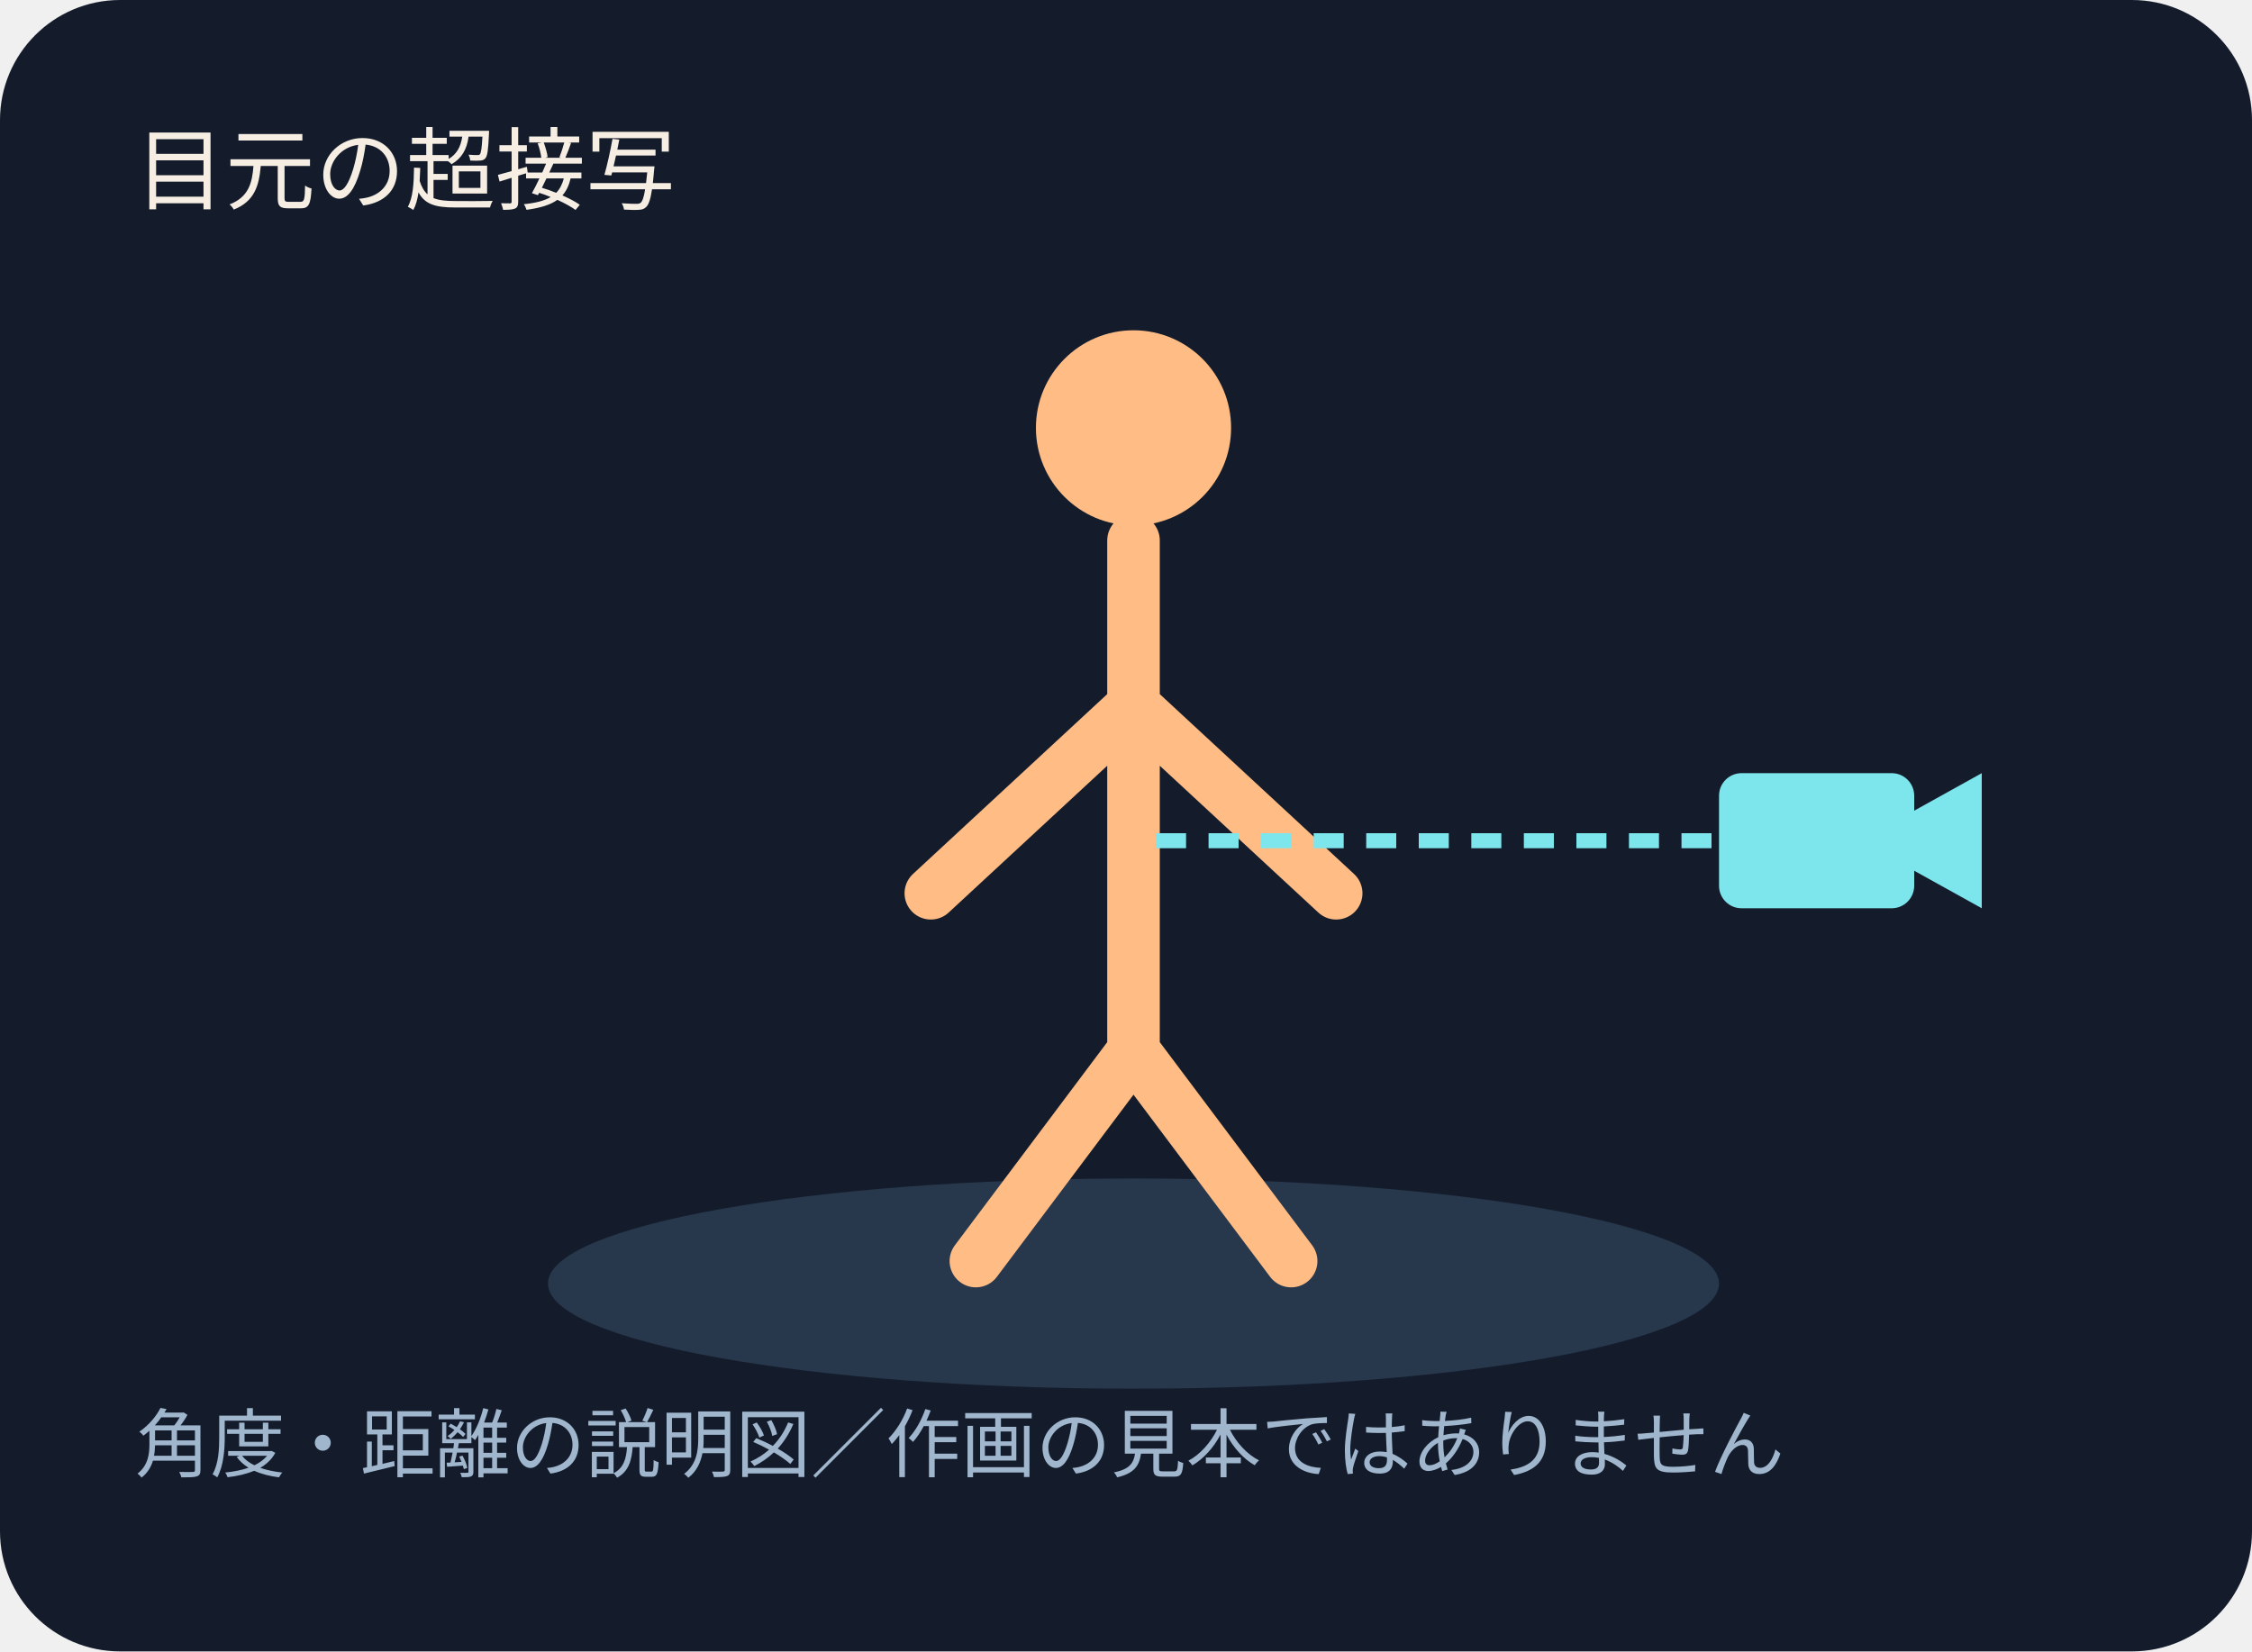
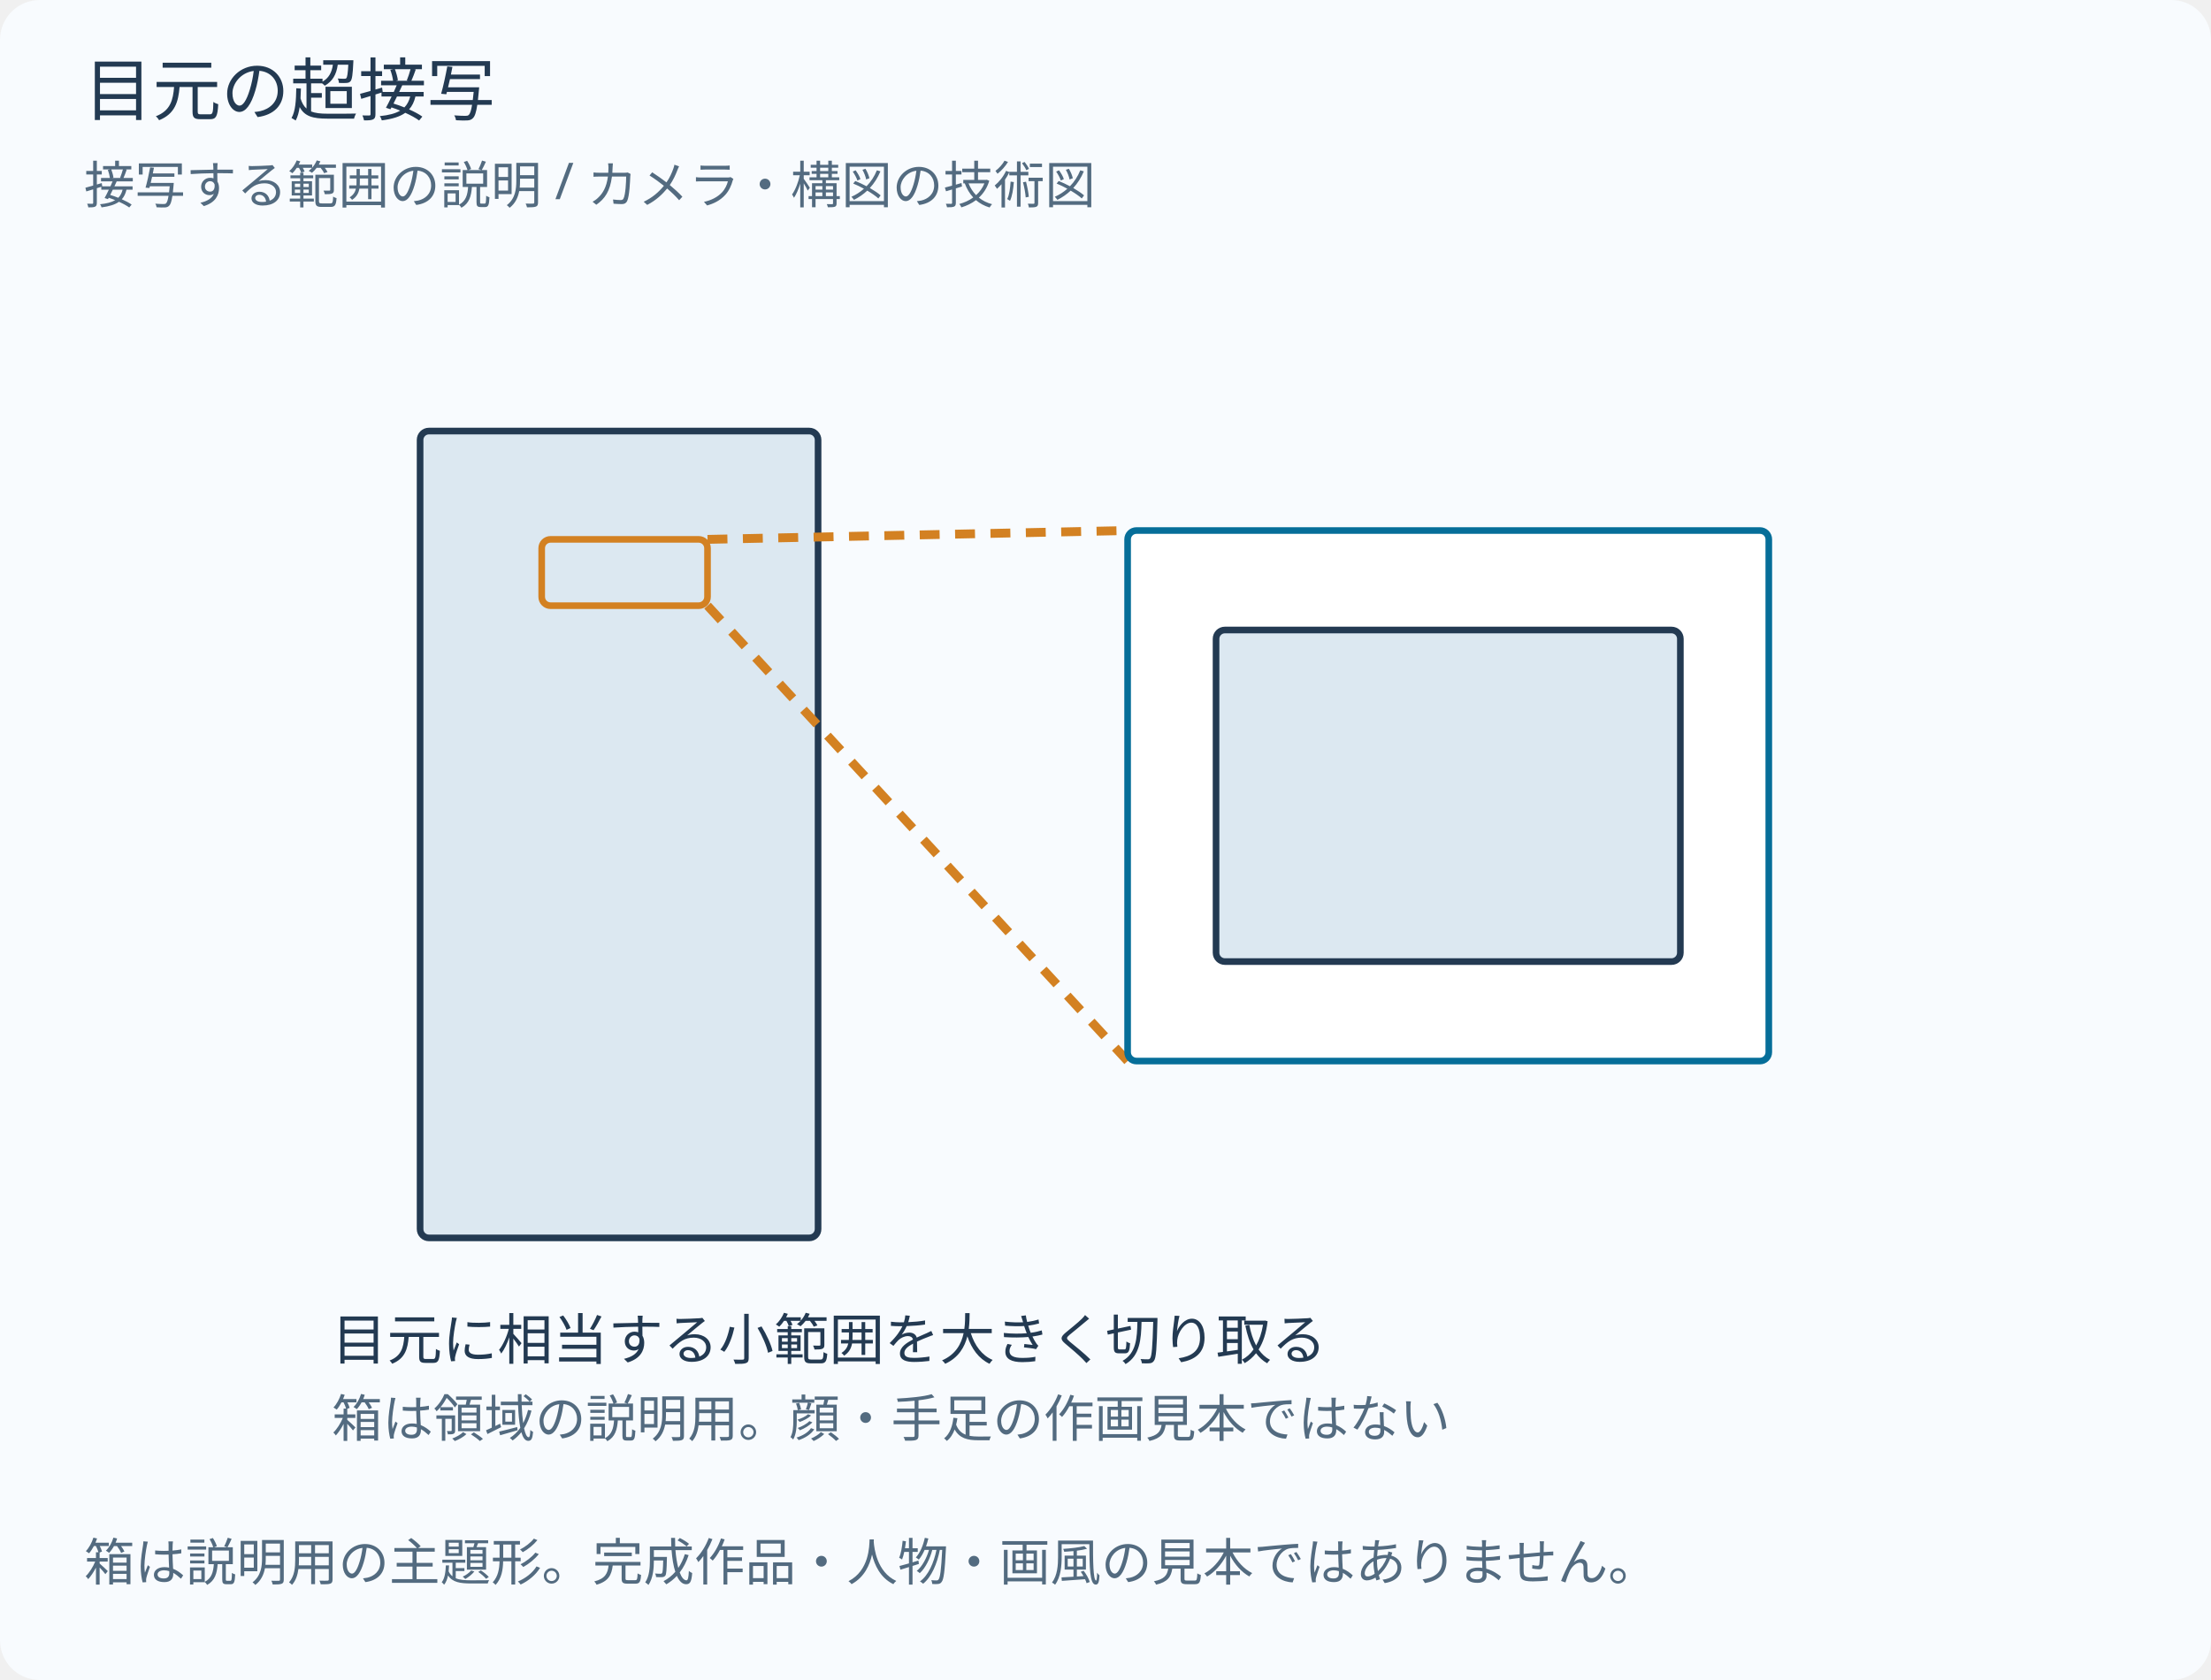
- <svg xmlns="http://www.w3.org/2000/svg" width="600" height="440" viewBox="0 0 300 220">
-   <rect width="300" height="220" rx="16" fill="#141c2c" />
-   <text x="18" y="27" fill="#f6eee3" font-family="sans-serif" font-size="12">目元の超接写</text>
-   <ellipse cx="151" cy="171" rx="78" ry="14" fill="#27374c" />
-   <path d="M151 72v68m0-46l-27 25m27-25l27 25m-27 21l-21 28m21-28l21 28" stroke="#ffbd85" stroke-width="7" stroke-linecap="round" fill="none" />
-   <circle cx="151" cy="57" r="13" fill="#ffbd85" />
-   <path d="M242 112L151 112" stroke="#7de6ec" stroke-width="2" stroke-dasharray="4 3" />
-   <g transform="translate(229 103) rotate(0 13 9)">
-     <rect width="26" height="18" rx="3" fill="#7de6ec" />
-     <path d="M26 5l9-5v18l-9-5" fill="#7de6ec" />
-   </g>
-   <text x="18" y="196" fill="#9fb6cd" font-family="sans-serif" font-size="10">角度・距離の説明図／作画の見本ではありません</text>
+ <svg xmlns="http://www.w3.org/2000/svg" width="1000" height="760" viewBox="0 0 1000 760" role="img" aria-labelledby="diagram-title diagram-desc" data-diagram-kind="crop">
+   <rect width="1000" height="760" rx="18" fill="#f8fbfe" />
+   <text x="38" y="52" font-size="31" fill="#233a52" text-anchor="start" font-family="sans-serif">目元の超接写</text>
+   <text x="38" y="92" font-size="23" fill="#536b80" text-anchor="start" font-family="sans-serif">接写する範囲の説明 / カメラ・構図の技術図</text>
+   <rect id="subject-shape" x="190" y="195" width="180" height="365" rx="4" fill="#dce8f1" stroke="#233a52" stroke-width="3" />
+   <rect id="selected-crop" x="245" y="244" width="75" height="30" rx="4" fill="none" stroke="#d38122" stroke-width="3" />
+   <line x1="320" y1="244" x2="510" y2="240" stroke="#d38122" stroke-width="4" stroke-dasharray="9 7" />
+   <line x1="320" y1="274" x2="510" y2="480" stroke="#d38122" stroke-width="4" stroke-dasharray="9 7" />
+   <rect id="detail-frame" x="510" y="240" width="290" height="240" rx="4" fill="#ffffff" stroke="#066e99" stroke-width="3" />
+   <rect x="550" y="285" width="210" height="150" rx="4" fill="#dce8f1" stroke="#233a52" stroke-width="3" />
+   <text x="150" y="615" font-size="25" fill="#233a52" text-anchor="start" font-family="sans-serif">目元に相当する小範囲を大きく切り取る</text>
+   <text x="150" y="650" font-size="23" fill="#536b80" text-anchor="start" font-family="sans-serif">箱は領域の説明用。顔・手足の作画見本ではない</text>
+   <text x="38" y="715" font-size="23" fill="#536b80" text-anchor="start" font-family="sans-serif">箱は説明用の主題形。完成作品・人物・画風の見本ではありません。</text>
</svg>
